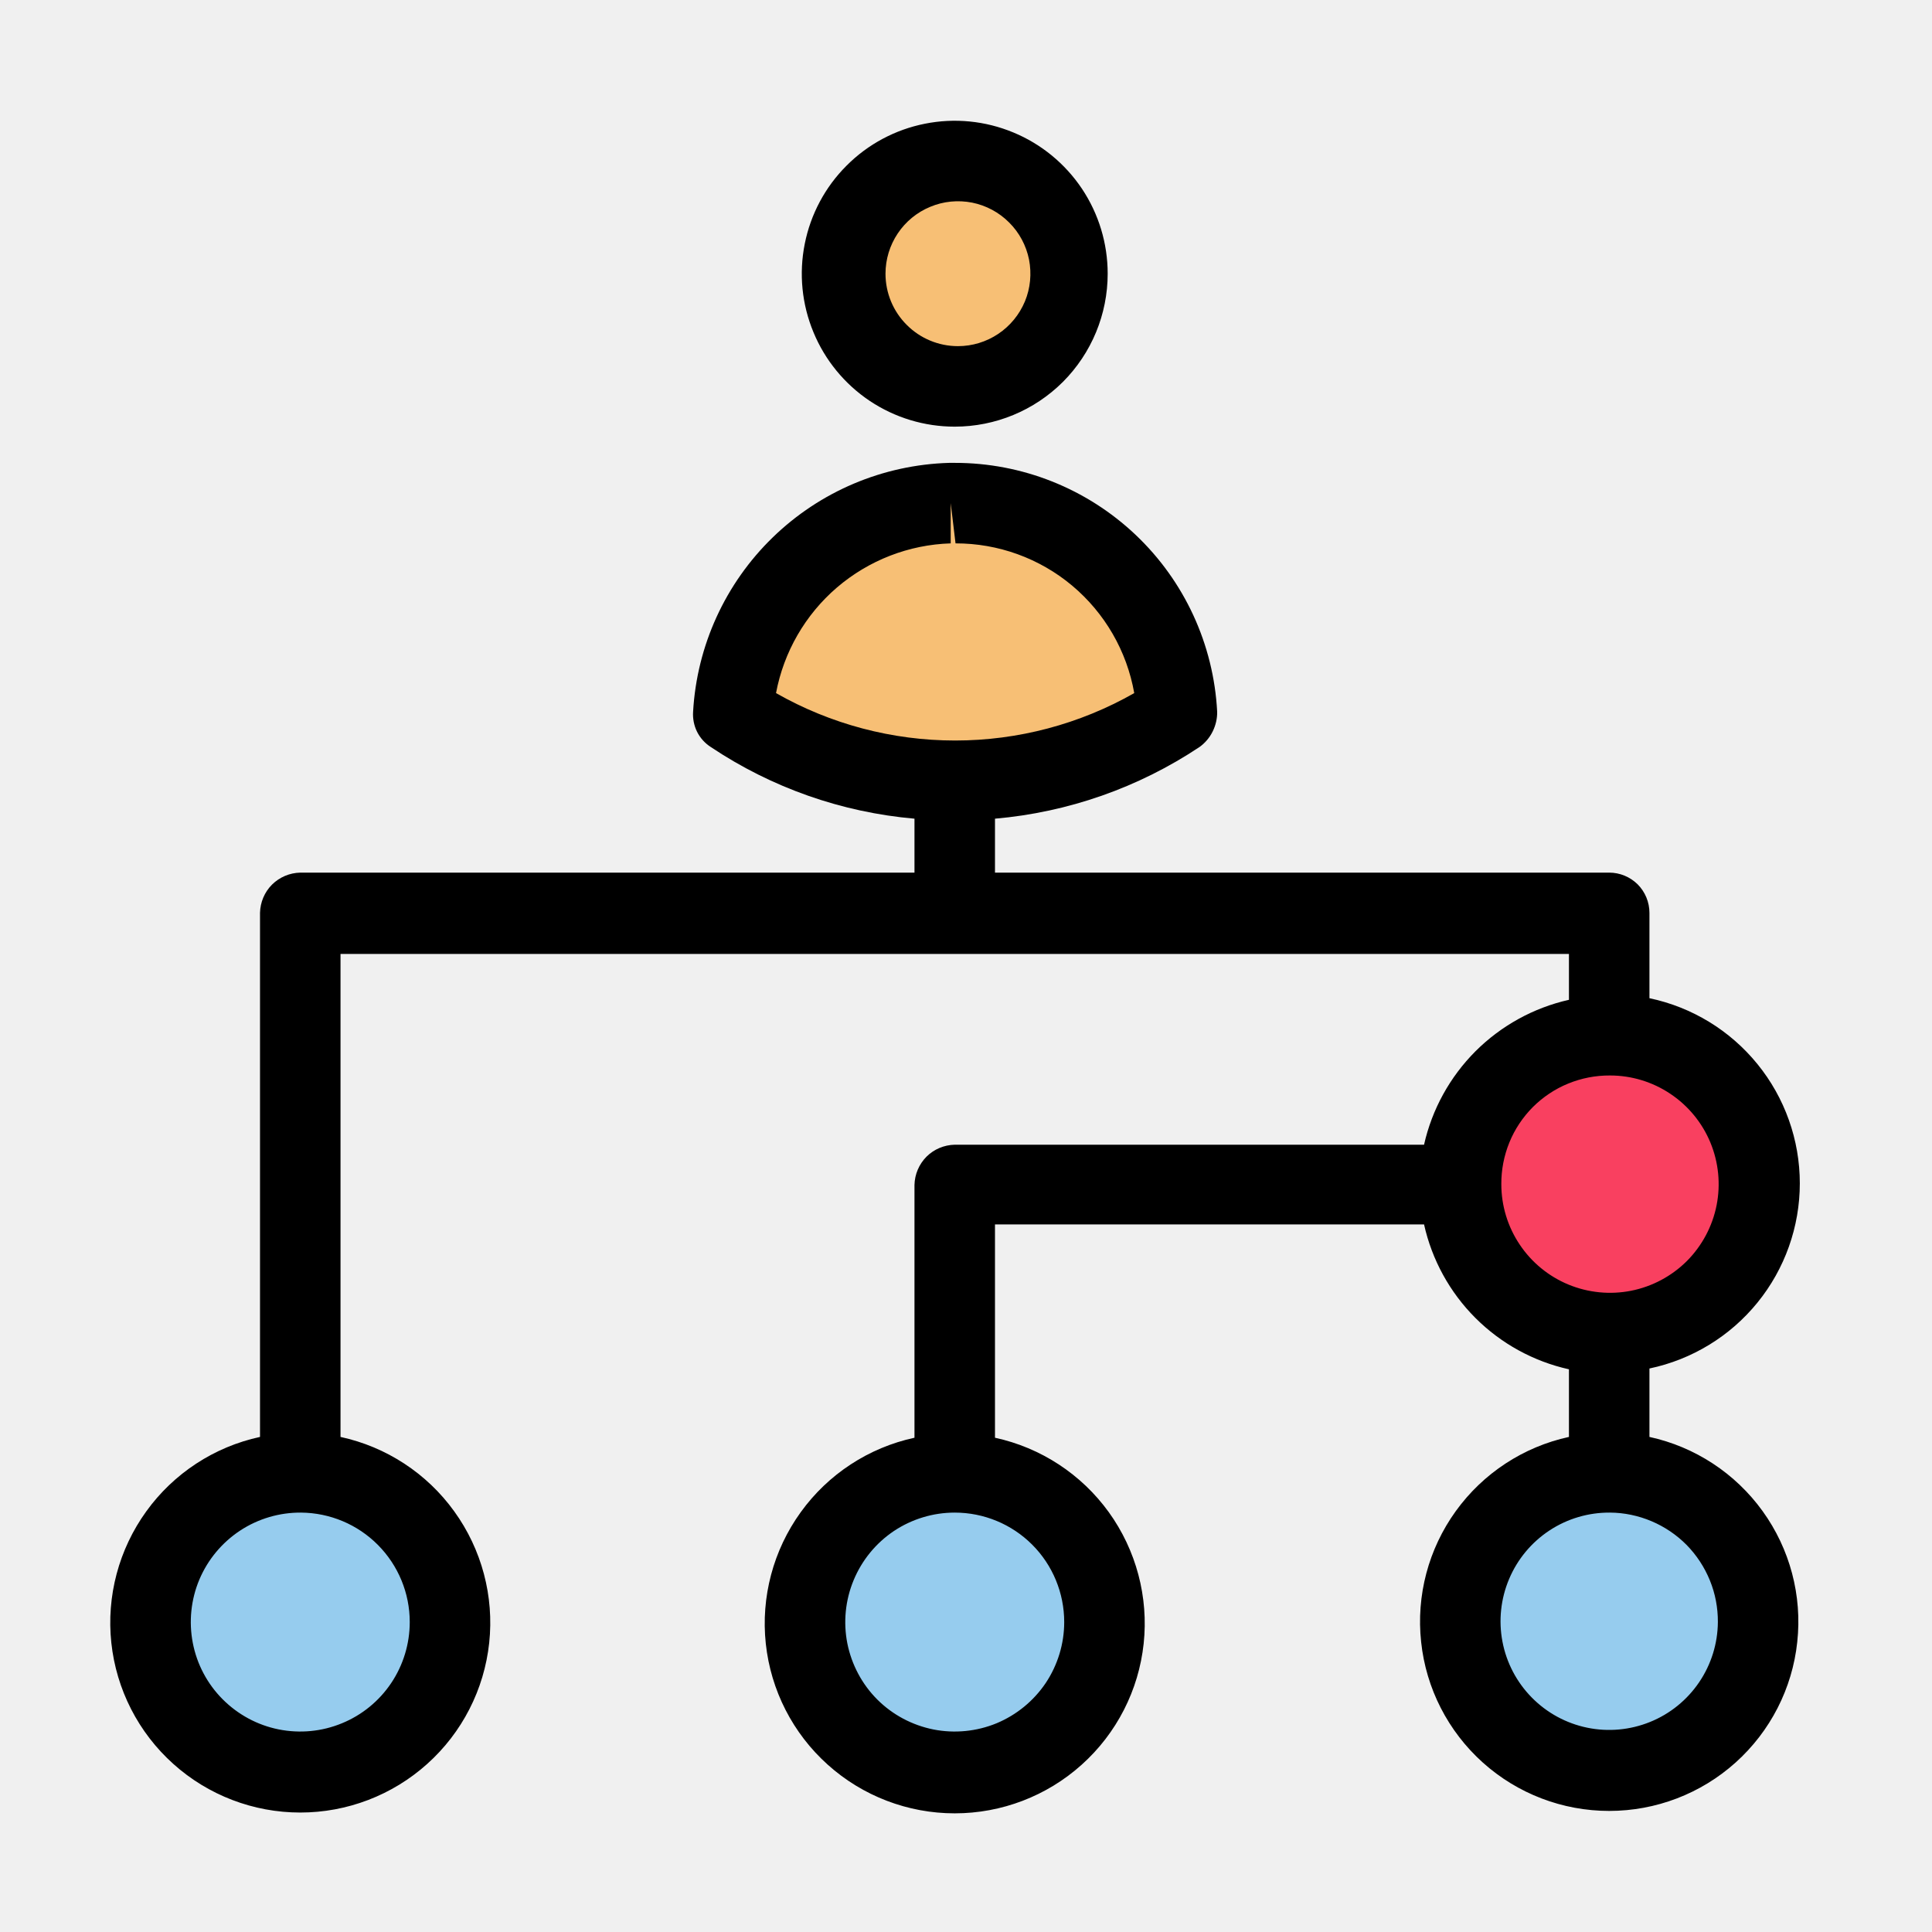
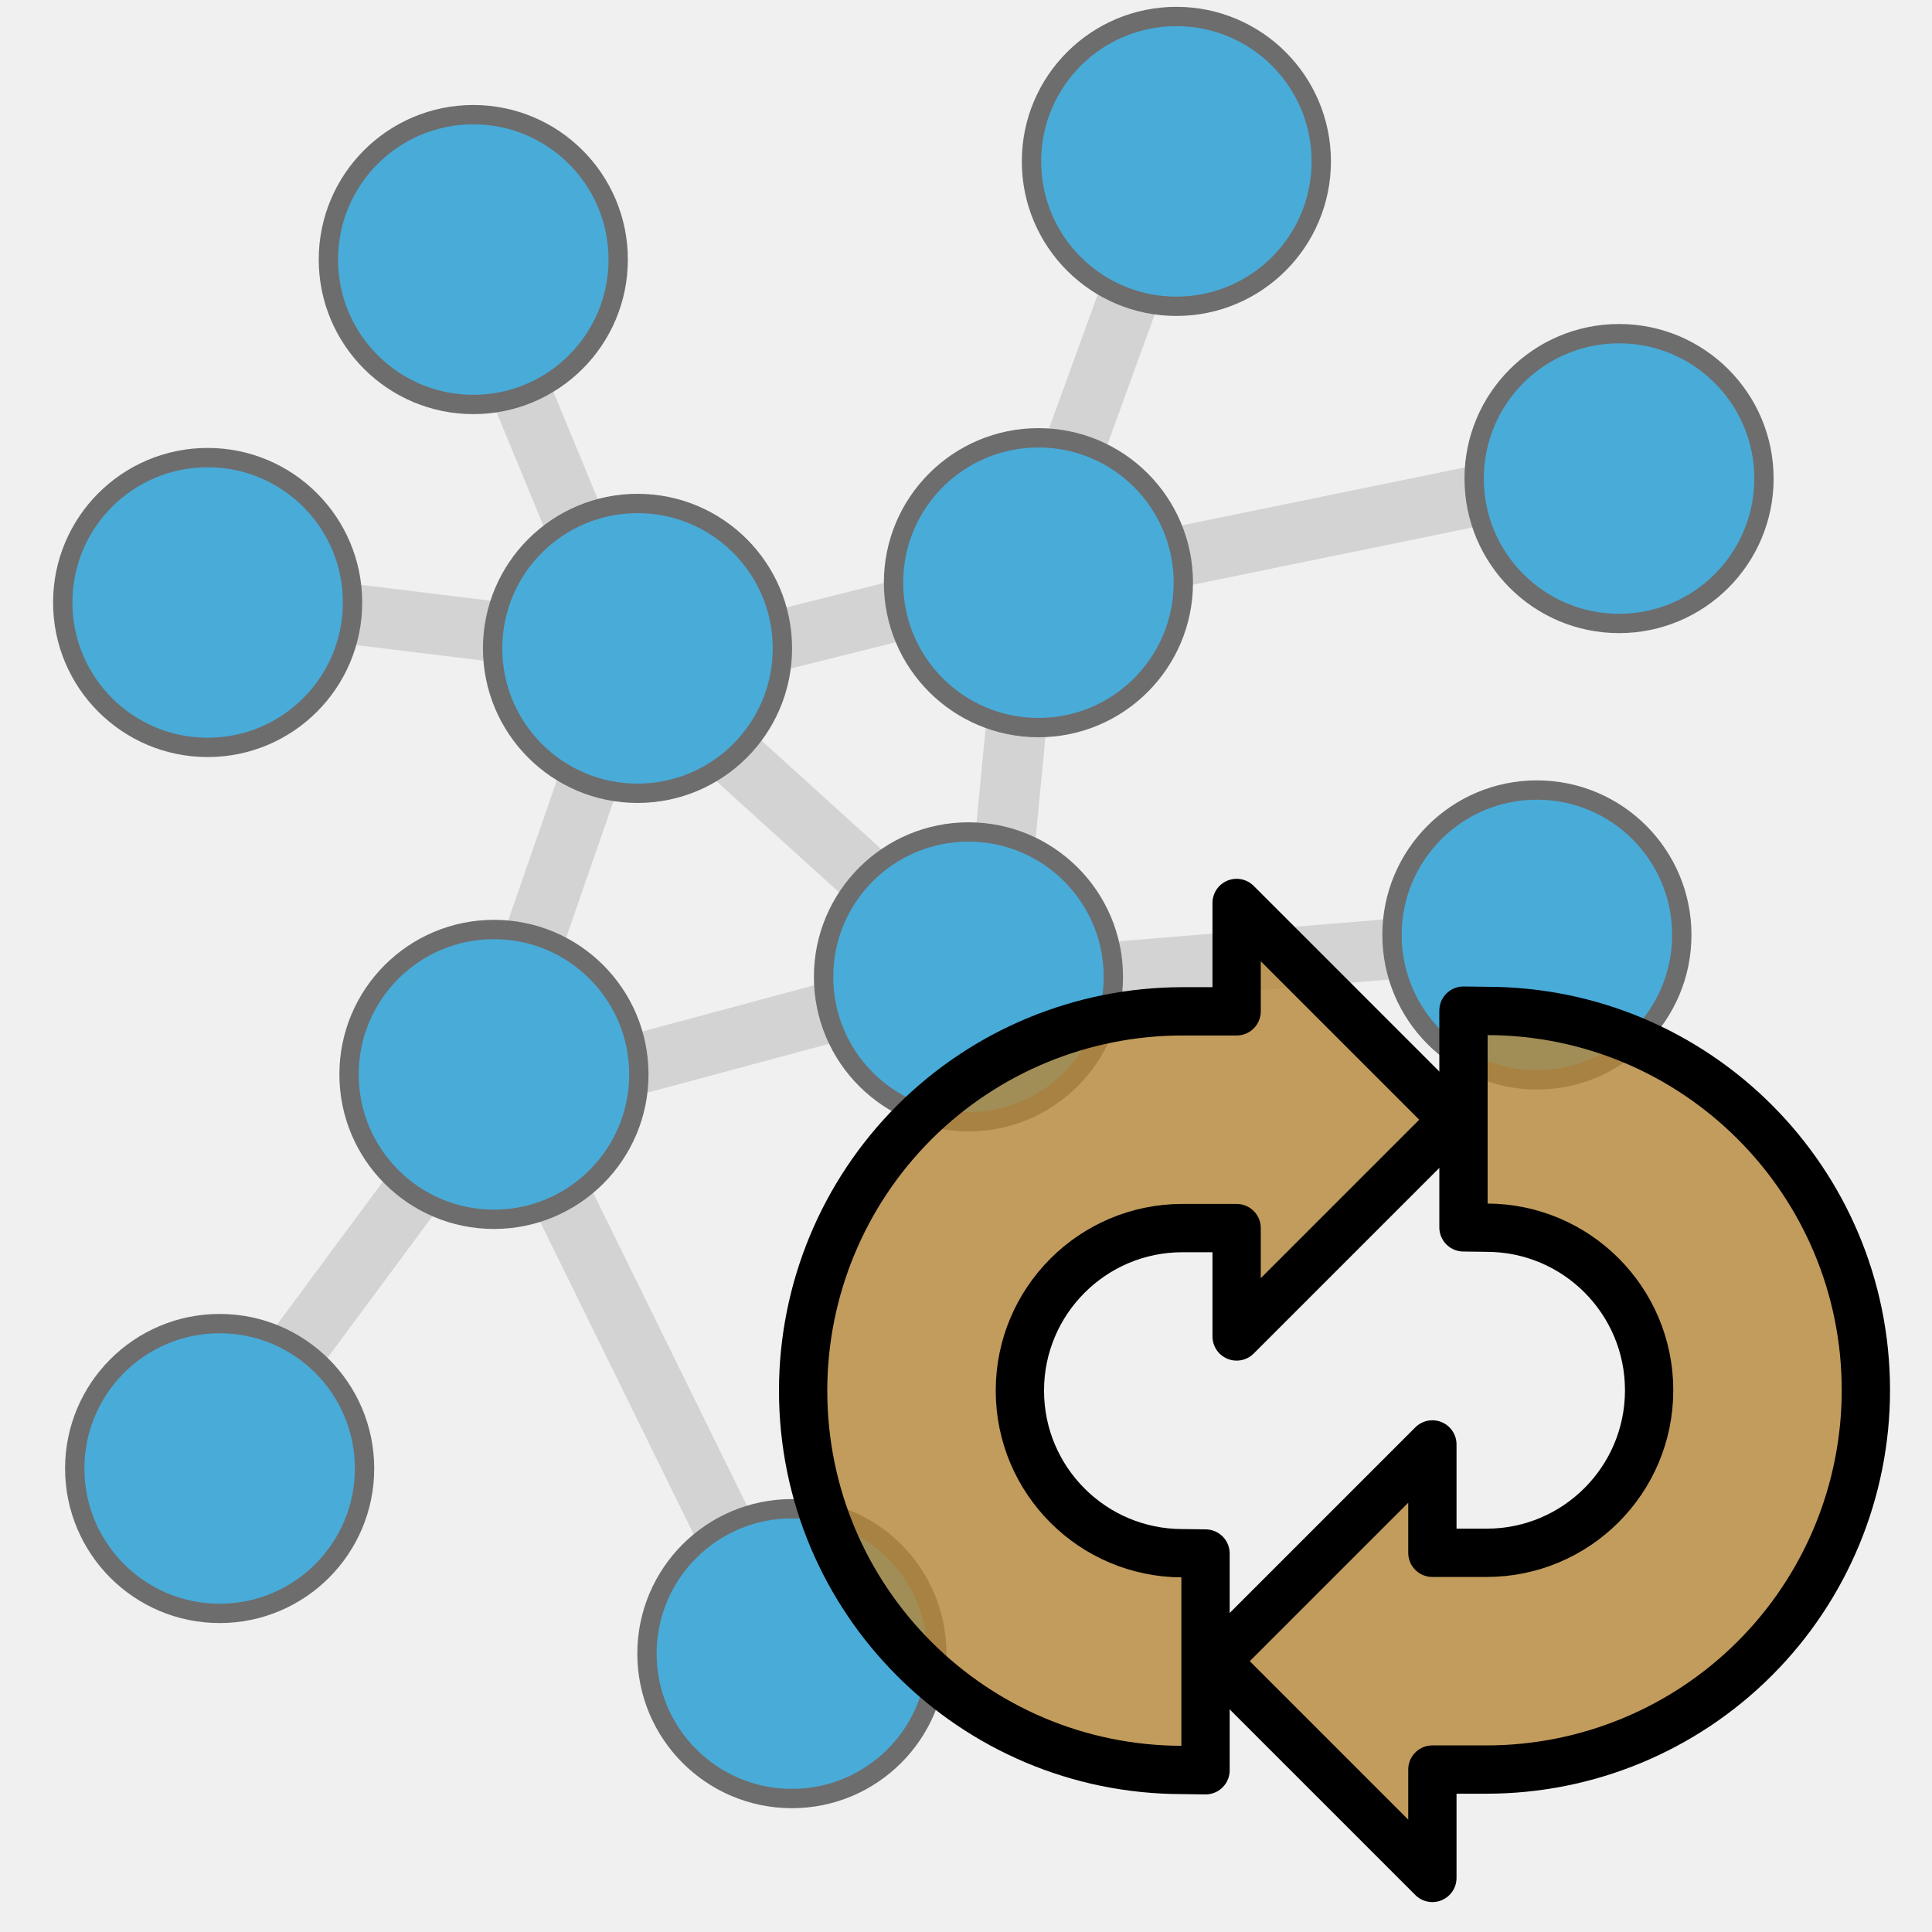
- <svg xmlns="http://www.w3.org/2000/svg" width="24" height="24" viewBox="0 0 24 24" fill="none">
-   <path d="M13.26 3.4C13.26 3.677 13.178 3.948 13.024 4.178C12.87 4.408 12.652 4.587 12.396 4.693C12.14 4.799 11.858 4.827 11.587 4.773C11.315 4.719 11.066 4.586 10.87 4.39C10.674 4.194 10.541 3.945 10.487 3.673C10.433 3.402 10.461 3.12 10.567 2.864C10.672 2.608 10.852 2.39 11.082 2.236C11.312 2.082 11.583 2 11.86 2C12.231 2 12.587 2.147 12.85 2.41C13.113 2.673 13.26 3.029 13.26 3.4" fill="#F7BF75" />
-   <path d="M11.8 6.25C11.104 6.267 10.44 6.546 9.941 7.032C9.442 7.518 9.145 8.174 9.11 8.87C9.925 9.413 10.881 9.705 11.86 9.71C12.843 9.707 13.803 9.415 14.62 8.87C14.582 8.163 14.274 7.498 13.761 7.011C13.248 6.524 12.568 6.252 11.86 6.25H11.8Z" fill="#F7BF75" />
-   <path d="M5.59 20.15C5.59 20.518 5.481 20.878 5.276 21.184C5.071 21.491 4.78 21.729 4.439 21.869C4.099 22.01 3.725 22.046 3.363 21.974C3.002 21.901 2.671 21.723 2.411 21.462C2.152 21.201 1.975 20.868 1.905 20.507C1.834 20.145 1.872 19.771 2.014 19.431C2.157 19.092 2.397 18.802 2.704 18.599C3.011 18.395 3.372 18.288 3.74 18.29C3.984 18.29 4.225 18.338 4.45 18.432C4.675 18.525 4.88 18.663 5.052 18.835C5.224 19.008 5.36 19.213 5.452 19.439C5.544 19.665 5.591 19.906 5.59 20.15Z" fill="#96CCEE" />
-   <path d="M21.84 14.71C21.84 15.076 21.731 15.434 21.527 15.739C21.324 16.043 21.034 16.28 20.696 16.42C20.357 16.56 19.985 16.596 19.625 16.524C19.266 16.451 18.937 16.274 18.678 16.015C18.42 15.755 18.245 15.424 18.174 15.065C18.104 14.705 18.142 14.333 18.284 13.995C18.425 13.657 18.664 13.369 18.97 13.167C19.275 12.965 19.634 12.858 20 12.86C20.49 12.863 20.959 13.058 21.305 13.405C21.652 13.751 21.847 14.22 21.85 14.71" fill="#F94060" />
-   <path d="M21.84 20.15C21.838 20.516 21.728 20.873 21.523 21.176C21.318 21.479 21.027 21.715 20.689 21.853C20.35 21.991 19.978 22.026 19.619 21.953C19.261 21.879 18.932 21.701 18.675 21.441C18.418 21.181 18.243 20.85 18.174 20.491C18.104 20.132 18.143 19.76 18.285 19.423C18.427 19.085 18.665 18.798 18.971 18.596C19.276 18.395 19.634 18.288 20 18.29C20.244 18.29 20.485 18.338 20.71 18.432C20.935 18.525 21.14 18.663 21.312 18.835C21.484 19.008 21.62 19.213 21.712 19.439C21.804 19.665 21.851 19.906 21.85 20.15" fill="#96CCEE" />
-   <path d="M13.72 20.15C13.72 20.518 13.611 20.878 13.406 21.183C13.202 21.489 12.912 21.728 12.572 21.868C12.232 22.009 11.858 22.046 11.497 21.974C11.136 21.902 10.805 21.725 10.545 21.465C10.285 21.205 10.107 20.874 10.036 20.513C9.964 20.152 10.001 19.778 10.142 19.438C10.282 19.098 10.521 18.808 10.827 18.604C11.133 18.399 11.492 18.29 11.86 18.29C12.105 18.289 12.347 18.336 12.573 18.429C12.8 18.522 13.005 18.659 13.178 18.832C13.351 19.005 13.488 19.21 13.581 19.437C13.674 19.663 13.721 19.905 13.72 20.15" fill="#96CCEE" />
-   <path d="M13.76 3.4C13.76 3.024 13.649 2.657 13.44 2.344C13.231 2.032 12.934 1.788 12.587 1.645C12.24 1.501 11.858 1.463 11.489 1.537C11.121 1.61 10.782 1.791 10.517 2.057C10.251 2.322 10.07 2.661 9.997 3.029C9.923 3.398 9.961 3.78 10.105 4.127C10.248 4.474 10.492 4.771 10.804 4.98C11.117 5.189 11.484 5.3 11.86 5.3C12.364 5.3 12.847 5.1 13.204 4.744C13.56 4.387 13.76 3.904 13.76 3.4ZM11 3.4C11 3.222 11.053 3.048 11.152 2.9C11.251 2.752 11.391 2.637 11.556 2.569C11.72 2.5 11.901 2.483 12.076 2.517C12.25 2.552 12.411 2.638 12.536 2.764C12.662 2.889 12.748 3.05 12.783 3.224C12.817 3.399 12.8 3.58 12.732 3.744C12.663 3.909 12.548 4.049 12.4 4.148C12.252 4.247 12.078 4.3 11.9 4.3C11.661 4.3 11.432 4.205 11.264 4.036C11.095 3.868 11 3.639 11 3.4V3.4Z" fill="black" />
-   <path d="M3.73 10.84C3.598 10.843 3.473 10.896 3.379 10.989C3.286 11.082 3.233 11.208 3.23 11.34V17.85C2.661 17.973 2.157 18.303 1.817 18.775C1.476 19.247 1.321 19.829 1.383 20.408C1.445 20.987 1.719 21.523 2.153 21.912C2.586 22.301 3.148 22.516 3.73 22.516C4.312 22.516 4.874 22.301 5.307 21.912C5.741 21.523 6.015 20.987 6.077 20.408C6.139 19.829 5.984 19.247 5.643 18.775C5.303 18.303 4.799 17.973 4.23 17.85V11.85H19.49V12.42C19.05 12.519 18.648 12.741 18.329 13.059C18.011 13.378 17.789 13.78 17.69 14.22H11.86C11.728 14.223 11.602 14.276 11.509 14.369C11.416 14.463 11.363 14.588 11.36 14.72V17.86C10.791 17.983 10.287 18.313 9.947 18.785C9.606 19.257 9.451 19.839 9.513 20.418C9.575 20.997 9.849 21.533 10.283 21.922C10.716 22.311 11.278 22.526 11.86 22.526C12.442 22.526 13.004 22.311 13.437 21.922C13.871 21.533 14.145 20.997 14.207 20.418C14.269 19.839 14.114 19.257 13.774 18.785C13.433 18.313 12.929 17.983 12.36 17.86V15.21H17.69C17.788 15.65 18.009 16.053 18.328 16.372C18.647 16.691 19.05 16.912 19.49 17.01V17.85C18.924 17.973 18.423 18.302 18.084 18.772C17.745 19.242 17.591 19.821 17.654 20.398C17.715 20.974 17.988 21.507 18.42 21.895C18.851 22.282 19.41 22.496 19.99 22.496C20.57 22.496 21.129 22.282 21.56 21.895C21.992 21.507 22.265 20.974 22.326 20.398C22.389 19.821 22.235 19.242 21.896 18.772C21.557 18.302 21.056 17.973 20.49 17.85V17C21.018 16.889 21.492 16.6 21.832 16.181C22.172 15.763 22.358 15.239 22.358 14.7C22.358 14.161 22.172 13.637 21.832 13.219C21.492 12.8 21.018 12.511 20.49 12.4V11.34C20.49 11.207 20.437 11.08 20.344 10.986C20.25 10.893 20.123 10.84 19.99 10.84H12.36V10.17C13.268 10.091 14.141 9.785 14.9 9.28C14.97 9.23 15.026 9.164 15.064 9.087C15.102 9.01 15.122 8.926 15.12 8.84C15.076 8.005 14.714 7.219 14.107 6.644C13.5 6.069 12.696 5.749 11.86 5.75H11.79C10.969 5.774 10.188 6.104 9.599 6.676C9.01 7.248 8.657 8.02 8.61 8.84C8.604 8.926 8.621 9.013 8.659 9.09C8.698 9.168 8.757 9.233 8.83 9.28C9.585 9.785 10.455 10.091 11.36 10.17V10.84H3.73ZM5.09 20.15C5.09 20.419 5.01 20.683 4.86 20.907C4.71 21.131 4.497 21.305 4.248 21.407C3.999 21.51 3.725 21.536 3.461 21.483C3.197 21.43 2.955 21.299 2.765 21.108C2.575 20.917 2.446 20.674 2.395 20.409C2.344 20.145 2.372 19.871 2.476 19.623C2.581 19.374 2.757 19.163 2.982 19.014C3.207 18.866 3.471 18.788 3.74 18.79C4.099 18.793 4.442 18.937 4.695 19.192C4.948 19.447 5.09 19.791 5.09 20.15V20.15ZM13.22 20.15C13.22 20.419 13.14 20.682 12.991 20.906C12.841 21.129 12.629 21.303 12.38 21.407C12.132 21.509 11.858 21.536 11.595 21.484C11.331 21.431 11.088 21.302 10.898 21.112C10.708 20.922 10.579 20.679 10.526 20.415C10.474 20.151 10.501 19.878 10.604 19.63C10.707 19.381 10.881 19.169 11.104 19.019C11.328 18.87 11.591 18.79 11.86 18.79C12.221 18.79 12.567 18.933 12.822 19.188C13.077 19.443 13.22 19.789 13.22 20.15ZM21.34 20.15C21.338 20.417 21.257 20.677 21.107 20.898C20.957 21.119 20.745 21.291 20.497 21.391C20.25 21.491 19.978 21.516 19.717 21.462C19.455 21.408 19.216 21.278 19.028 21.087C18.841 20.897 18.714 20.656 18.664 20.393C18.614 20.131 18.643 19.86 18.747 19.614C18.851 19.368 19.025 19.159 19.248 19.012C19.471 18.865 19.733 18.788 20 18.79C20.177 18.791 20.353 18.828 20.516 18.897C20.679 18.966 20.827 19.066 20.952 19.192C21.076 19.319 21.174 19.468 21.241 19.633C21.308 19.797 21.341 19.973 21.34 20.15V20.15ZM20 13.36C20.267 13.36 20.528 13.439 20.75 13.588C20.972 13.736 21.145 13.947 21.247 14.193C21.349 14.44 21.376 14.711 21.324 14.973C21.272 15.235 21.143 15.476 20.955 15.665C20.766 15.853 20.525 15.982 20.263 16.034C20.002 16.086 19.73 16.059 19.483 15.957C19.237 15.855 19.026 15.682 18.878 15.46C18.729 15.238 18.65 14.977 18.65 14.71C18.649 14.532 18.683 14.356 18.75 14.192C18.817 14.027 18.917 13.878 19.042 13.752C19.168 13.627 19.317 13.527 19.482 13.46C19.646 13.393 19.822 13.359 20 13.36ZM9.64 8.61C9.736 8.099 10.003 7.636 10.397 7.298C10.792 6.96 11.29 6.766 11.81 6.75V6.25L11.87 6.75C12.4 6.749 12.913 6.935 13.319 7.275C13.725 7.616 13.998 8.088 14.09 8.61C13.412 8.996 12.645 9.199 11.865 9.199C11.085 9.199 10.318 8.996 9.64 8.61Z" fill="black" />
+ <svg xmlns="http://www.w3.org/2000/svg" width="800" height="800">
+   <g class="layer">
+     <line fill="none" id="svg_40" stroke="#d3d3d3" stroke-width="25" transform="rotate(107.282 234.653 349.504)" x1="139.202" x2="330.104" y1="346.403" y2="352.606" />
+     <line fill="none" id="svg_39" points="null" stroke="#d3d3d3" stroke-width="25" transform="rotate(-21.0375 345.545 259.406)" x1="412.545" x2="278.544" y1="267.616" y2="251.196" />
+     <line fill="none" id="svg_35" points="null" stroke="#d3d3d3" stroke-width="25" transform="matrix(1 0 0 1 0 0) matrix(1 0 0 1 0 0) matrix(1 0 0 1 0 0) matrix(1 0 0 1 0 0) matrix(1 0 0 1 0 0) matrix(1 0 0 1 0 0) matrix(1 0 0 1 0 0) matrix(1 0 0 1 0 0) matrix(1 0 0 1 0 0)" x1="200.347" x2="105.93" y1="453.82" y2="581.378" />
+     <line fill="none" id="svg_16" stroke="#d3d3d3" stroke-width="25" transform="matrix(1 0 0 1 0 0) matrix(1 0 0 1 0 0) matrix(1 0 0 1 0 0) matrix(1 0 0 1 0 0) matrix(0.411377 0.911465 -0.911465 0.411377 523.586 -376.263)" x1="574.498" x2="531.72" y1="122.445" y2="312.05" />
+     <line fill="none" id="svg_21" stroke="#d3d3d3" stroke-width="25" transform="matrix(1 0 0 1 0 0) matrix(1 0 0 1 0 0) rotate(55.3292 518.081 397.788)" x1="560.65" x2="475.511" y1="323.908" y2="471.668" />
+     <line fill="none" id="svg_22" points="null" stroke="#d3d3d3" stroke-width="25" transform="matrix(1 0 0 1 0 0) matrix(0.969849 0.243707 -0.243707 0.969849 114.218 -59.0091)" x1="370.774" x2="220.405" y1="390.177" y2="474.021" />
+     <line fill="none" id="svg_23" points="null" stroke="#d3d3d3" stroke-width="25" x1="484.979" x2="436.71" y1="74.768" y2="207.595" />
+     <line fill="none" id="svg_24" stroke="#d3d3d3" stroke-width="25" transform="rotate(93.6678 417.99 329.451)" x1="322.539" x2="513.441" y1="326.349" y2="332.552" />
+     <line fill="none" id="svg_25" points="null" stroke="#d3d3d3" stroke-width="25" x1="424.594" x2="235.389" y1="422.513" y2="251.146" />
+     <line fill="none" id="svg_26" points="null" stroke="#d3d3d3" stroke-width="25" transform="rotate(90 226.874 189.443)" x1="283.919" x2="169.83" y1="165.887" y2="212.999" />
+     <line fill="none" id="svg_27" points="null" stroke="#d3d3d3" stroke-width="25" x1="238.981" x2="104.98" y1="265.73" y2="249.31" />
+     <line fill="none" id="svg_29" points="null" stroke="#d3d3d3" stroke-width="25" x1="325.26" x2="210.59" y1="684.344" y2="451.003" />
+     <g id="svg_41">
+       <circle cx="670.416" cy="198.163" fill="#49abd8" id="svg_7" r="60" stroke="#6d6d6d" stroke-width="8" transform="matrix(6.12323e-17 1 -1 6.12323e-17 868.579 -472.253)" />
+       <circle cx="487.114" cy="66.827" fill="#49abd8" id="svg_1" r="60" stroke="#6d6d6d" stroke-width="8" transform="matrix(6.12323e-17 1 -1 6.12323e-17 553.941 -420.287)" />
+       <circle cx="420.089" cy="239.302" fill="#49abd8" id="svg_8" r="60" stroke="#6d6d6d" stroke-width="8" transform="matrix(6.12323e-17 1 -1 6.12323e-17 669.292 -178.807)" />
+       <circle cx="602.733" cy="363.371" fill="#49abd8" id="svg_11" r="60" stroke="#6d6d6d" stroke-width="8" transform="matrix(6.12323e-17 1 -1 6.12323e-17 999.768 -215.599)" />
+       <circle cx="195.98" cy="107.48" fill="#49abd8" id="svg_14" r="60" stroke="#6d6d6d" stroke-width="8" transform="rotate(90 195.98 107.48)" />
+       <circle cx="85.98" cy="249.48" fill="#49abd8" id="svg_2" r="60" stroke="#6d6d6d" stroke-width="8" transform="rotate(90 85.9804 249.48)" />
+       <circle cx="263.98" cy="268.48" fill="#49abd8" id="svg_13" r="60" stroke="#6d6d6d" stroke-width="8" transform="rotate(90 263.98 268.48)" />
+       <circle cx="299.188" cy="667.906" fill="#49abd8" id="svg_3" r="60" stroke="#6d6d6d" stroke-width="8" transform="matrix(6.12323e-17 1 -1 6.12323e-17 995.807 385.549)" />
+       <circle cx="222.357" cy="458.748" fill="#49abd8" id="svg_12" r="60" stroke="#6d6d6d" stroke-width="8" transform="matrix(6.12323e-17 1 -1 6.12323e-17 663.282 222.529)" />
+       <circle cx="401.02" cy="404.5" fill="#49abd8" id="svg_15" r="60" stroke="#6d6d6d" stroke-width="8" transform="matrix(6.12323e-17 1 -1 6.12323e-17 805.52 3.47995)" />
+       <circle cx="90.951" cy="608.074" fill="#49abd8" id="svg_34" r="60" stroke="#6d6d6d" stroke-width="8" transform="matrix(6.12323e-17 1 -1 6.12323e-17 699.025 517.124)" />
+     </g>
+   </g>
+   <g class="layer">
+     <path d="m489.035,675.685l0,0l0,0c0,0 0,0 0,0l0,0l0,0c0,0 0,0 0,0c0,0 0,0 0,0l0,0l0,0l0,0l0,0l0,0l0,0c0,0 0,0 0,0l0,0l0,0c0,0 0,0 0,0l0,0z" fill="#000000" id="svg_31" stroke="#ffffff" stroke-width="7" />
+     <path d="m605.992,418.479l9.564,0.13l0,0c86.743,0 157.063,70.319 157.063,157.063l0,0l0,0c0,41.656 -16.548,81.605 -46.003,111.06c-29.455,29.455 -69.404,46.003 -111.06,46.003l-22.438,0l0,44.875l-89.75,-89.75l89.75,-89.75l0,44.875l22.438,0c37.176,0 67.312,-30.137 67.312,-67.312l0,0l0,0c0,-37.176 -30.137,-67.313 -67.312,-67.313l-9.564,-0.13l-0,-89.75z" fill="#b78738" fill-opacity="0.8" id="svg_33" stroke="#000000" stroke-linejoin="round" stroke-width="20" />
+     <path d="m435.182,373.9l9.564,0.13l0,0c86.743,0 157.063,70.319 157.063,157.063l0,0l0,0c0,41.656 -16.548,81.605 -46.003,111.06c-29.455,29.455 -69.404,46.003 -111.06,46.003l-22.438,0l0,44.875l-89.75,-89.75l89.75,-89.75l0,44.875l22.438,0c37.176,0 67.312,-30.137 67.312,-67.312l0,0l0,0c0,-37.176 -30.137,-67.313 -67.312,-67.313l-9.564,-0.13l-0,-89.75z" fill="#b78738" fill-opacity="0.8" id="svg_20" stroke="#000000" stroke-linejoin="round" stroke-width="20" transform="matrix(1 0 0 1 0 0) rotate(180 467.184 553.465)" />
+   </g>
</svg>
